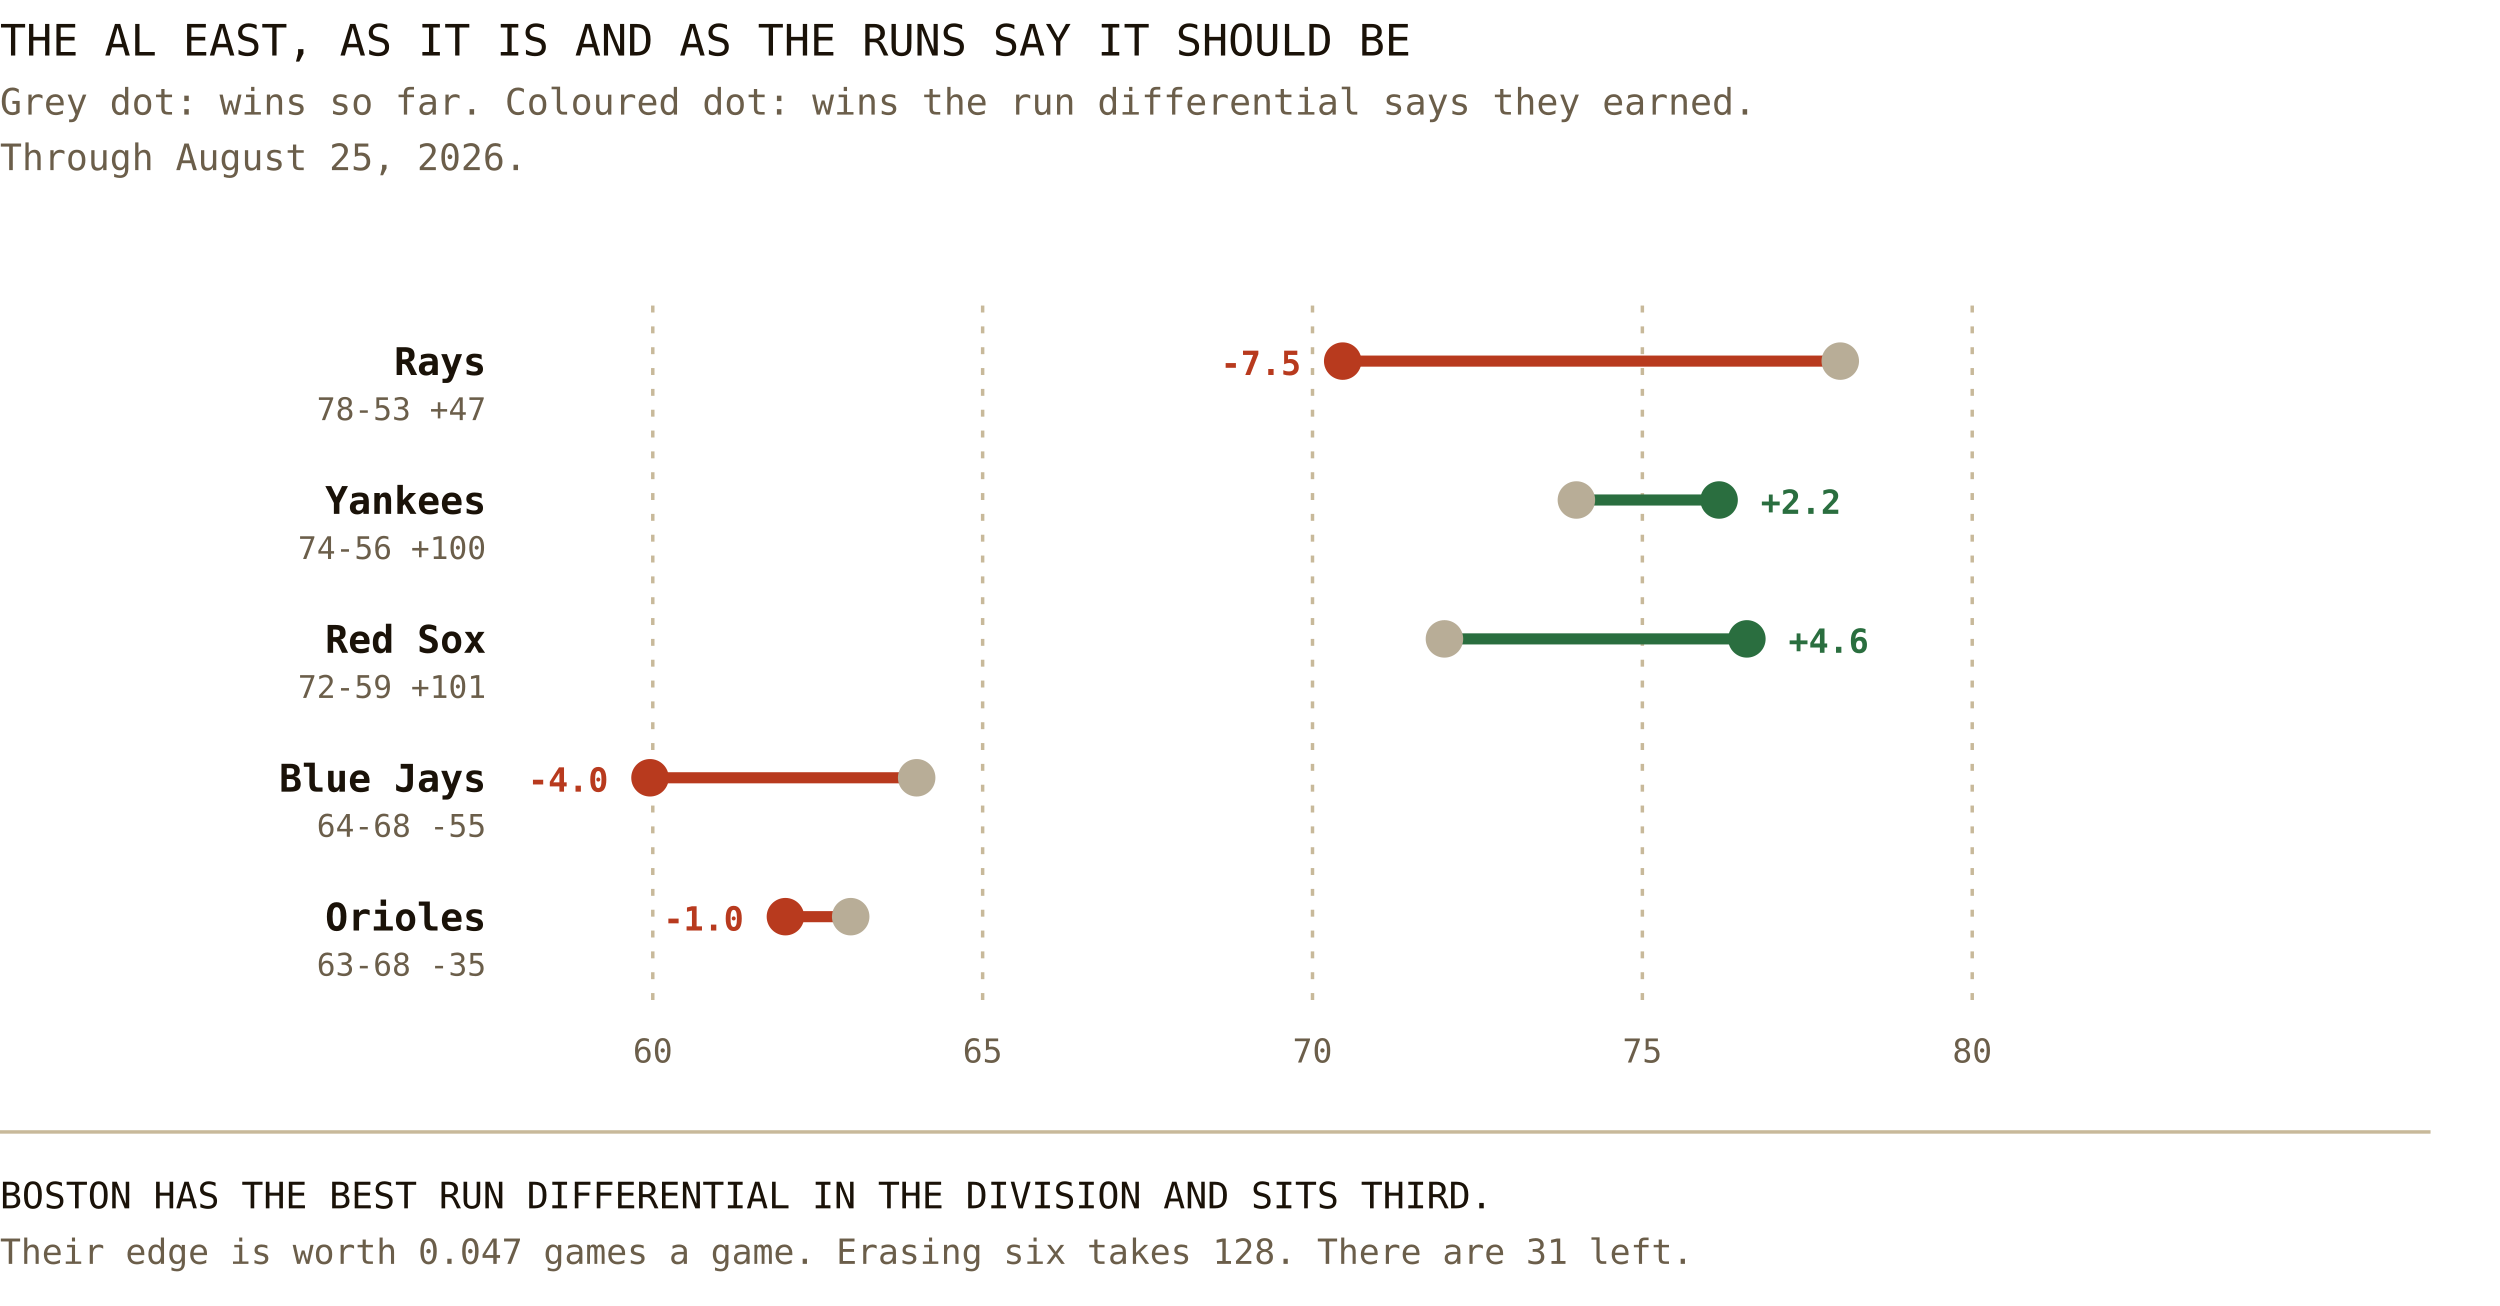
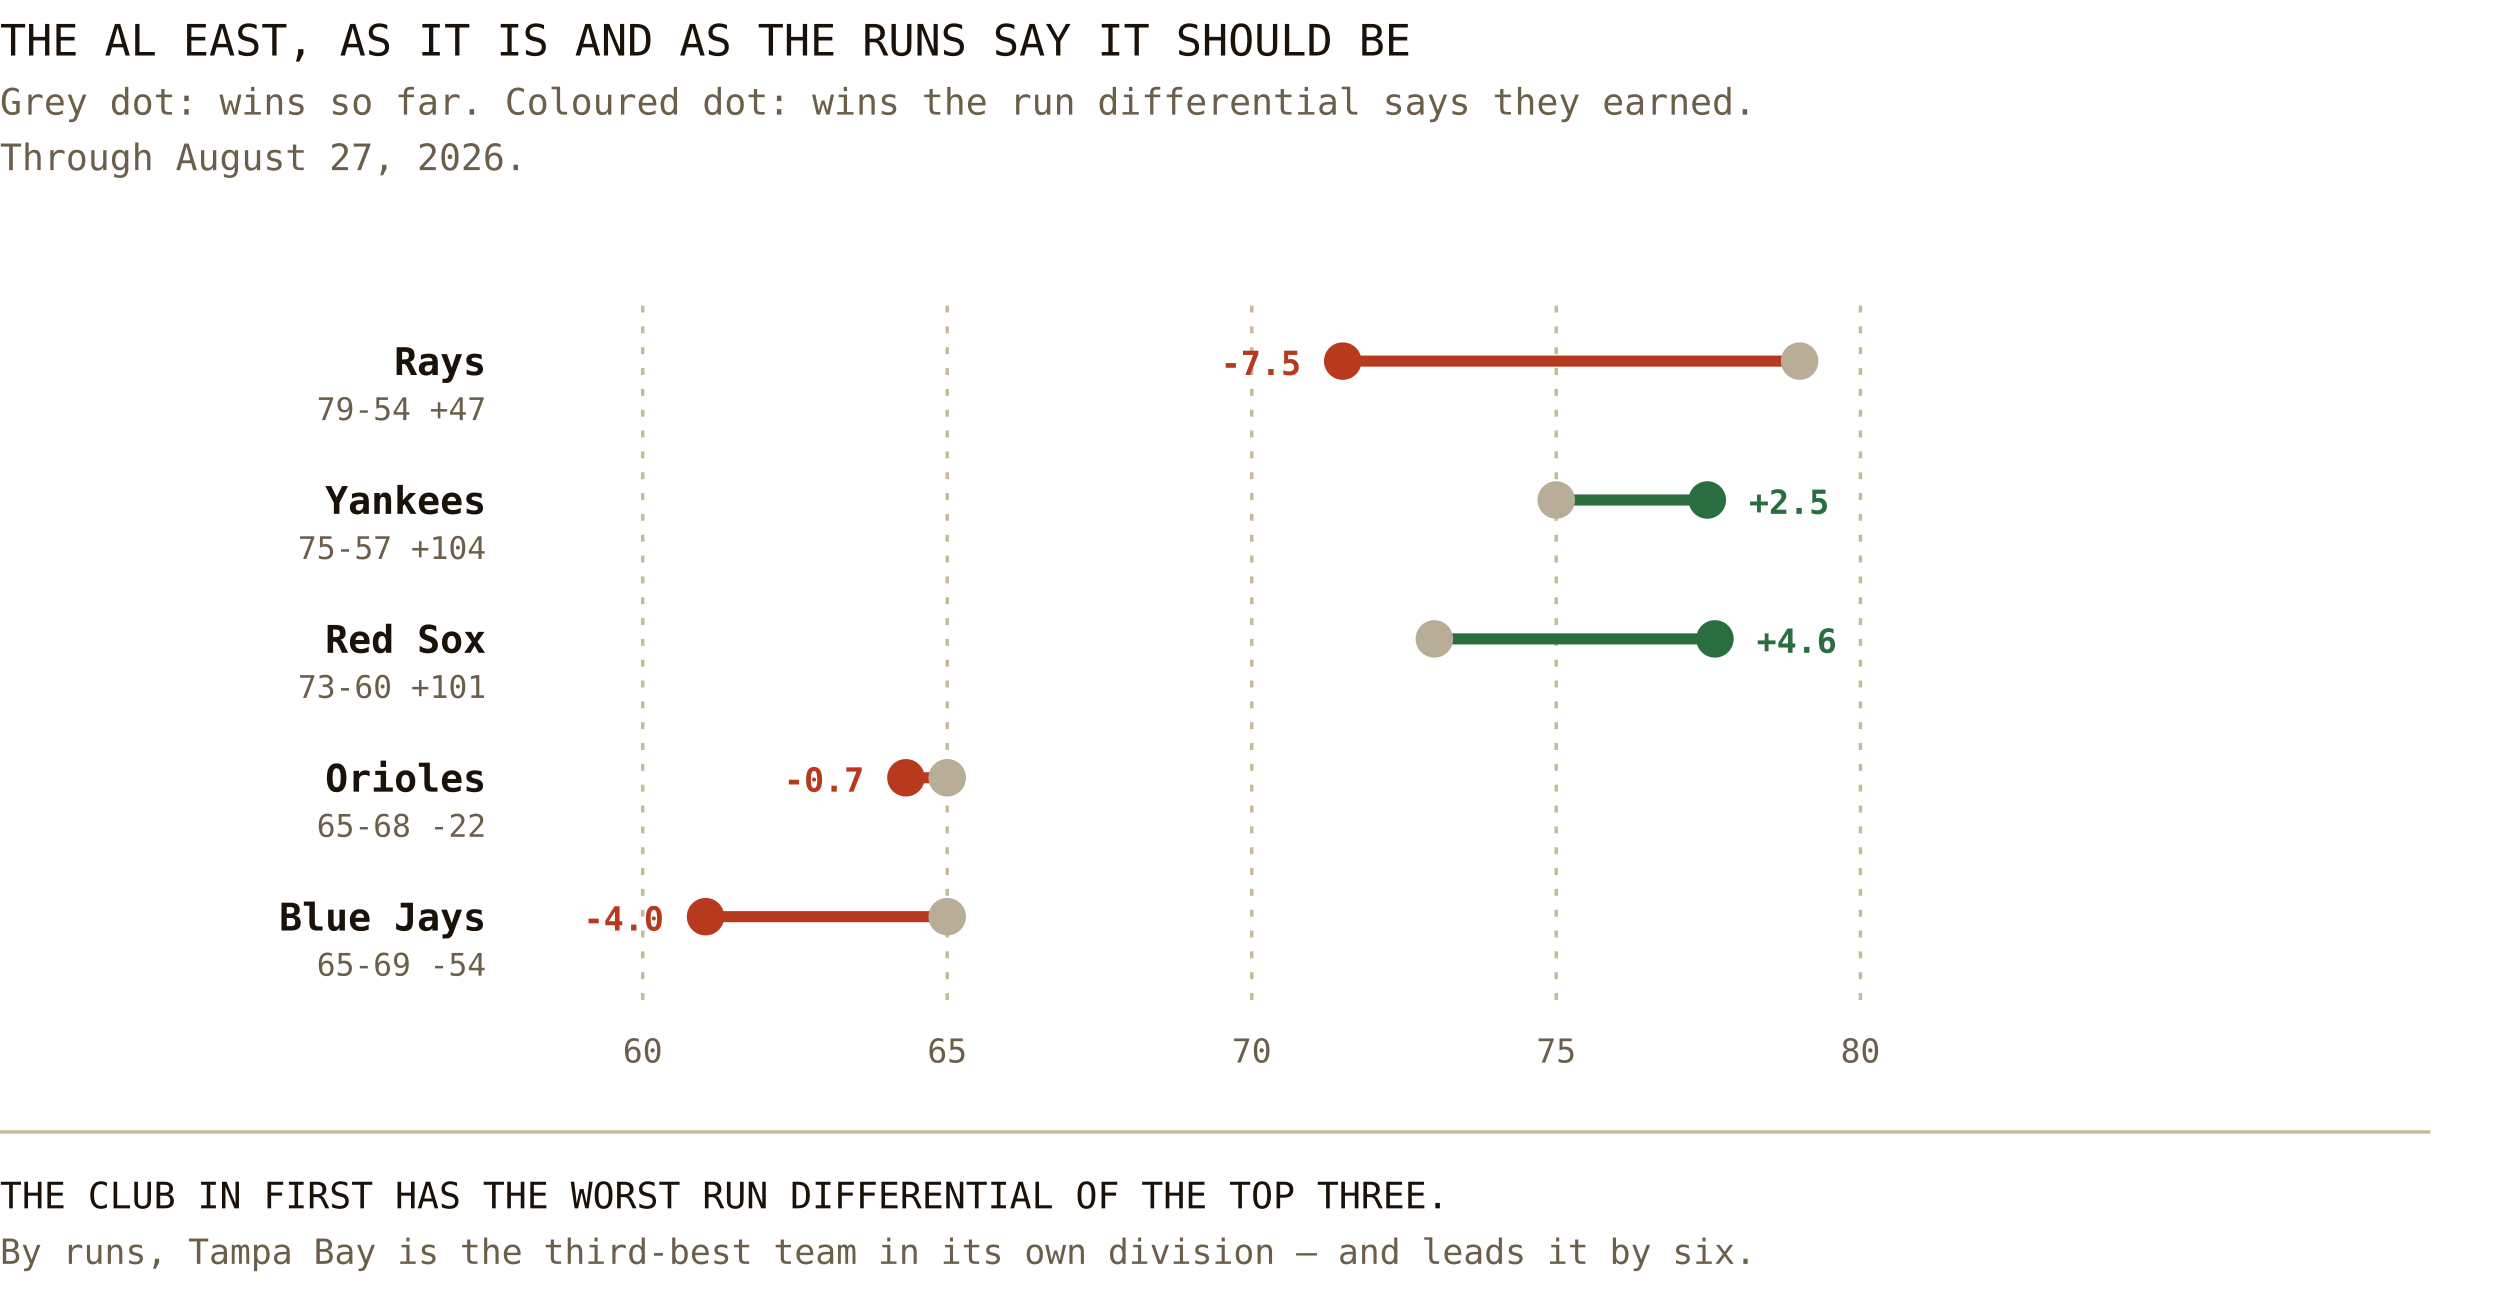
- <svg class="chart" viewBox="0 0 720 376" role="img" aria-label="Five rows, one per AL East club. Each has a grey dot for wins so far and a coloured dot for the wins its run differential says it earned, joined by a bar. Tampa Bay leads the division but its coloured dot sits well to the left, 7.5 wins below its actual total. Boston and the Yankees both have coloured dots to the right of their grey ones. Boston has the best run differential in the division and sits third.">
+ <svg class="chart" viewBox="0 0 720 376" role="img" aria-label="Five rows, one per AL East club. Each has a grey dot for wins so far and a coloured dot for the wins its run differential says it earned. Tampa Bay leads the division but its coloured dot sits 7.5 wins to the left of its grey one, and lands behind both the Yankees and Boston. Boston has the furthest-right coloured dot in the division while sitting third in the actual standings.">
  <text x="0" y="16" font-family="'Roboto Mono',monospace" font-size="12.5" fill="#1a1208">THE AL EAST, AS IT IS AND AS THE RUNS SAY IT SHOULD BE</text>
  <text x="0" y="33" font-family="'Roboto Mono',monospace" font-size="10.5" fill="#6b5e4a">Grey dot: wins so far. Coloured dot: wins the run differential says they earned.</text>
-   <text x="0" y="49" font-family="'Roboto Mono',monospace" font-size="10.5" fill="#6b5e4a">Through August 25, 2026.</text>
-   <line x1="188.0" y1="88" x2="188.0" y2="290" stroke="#c8b99a" stroke-width="1" stroke-dasharray="2 4" />
-   <text x="188.0" y="306" text-anchor="middle" font-family="'Roboto Mono',monospace" font-size="9.5" fill="#6b5e4a">60</text>
-   <line x1="283.0" y1="88" x2="283.0" y2="290" stroke="#c8b99a" stroke-width="1" stroke-dasharray="2 4" />
-   <text x="283.0" y="306" text-anchor="middle" font-family="'Roboto Mono',monospace" font-size="9.5" fill="#6b5e4a">65</text>
-   <line x1="378.0" y1="88" x2="378.0" y2="290" stroke="#c8b99a" stroke-width="1" stroke-dasharray="2 4" />
-   <text x="378.0" y="306" text-anchor="middle" font-family="'Roboto Mono',monospace" font-size="9.5" fill="#6b5e4a">70</text>
-   <line x1="473.0" y1="88" x2="473.0" y2="290" stroke="#c8b99a" stroke-width="1" stroke-dasharray="2 4" />
-   <text x="473.0" y="306" text-anchor="middle" font-family="'Roboto Mono',monospace" font-size="9.5" fill="#6b5e4a">75</text>
-   <line x1="568.0" y1="88" x2="568.0" y2="290" stroke="#c8b99a" stroke-width="1" stroke-dasharray="2 4" />
-   <text x="568.0" y="306" text-anchor="middle" font-family="'Roboto Mono',monospace" font-size="9.5" fill="#6b5e4a">80</text>
+   <text x="0" y="49" font-family="'Roboto Mono',monospace" font-size="10.5" fill="#6b5e4a">Through August 27, 2026.</text>
+   <line x1="185.1" y1="88" x2="185.1" y2="290" stroke="#c8b99a" stroke-width="1" stroke-dasharray="2 4" />
+   <text x="185.1" y="306" text-anchor="middle" font-family="'Roboto Mono',monospace" font-size="9.5" fill="#6b5e4a">60</text>
+   <line x1="272.8" y1="88" x2="272.8" y2="290" stroke="#c8b99a" stroke-width="1" stroke-dasharray="2 4" />
+   <text x="272.8" y="306" text-anchor="middle" font-family="'Roboto Mono',monospace" font-size="9.5" fill="#6b5e4a">65</text>
+   <line x1="360.5" y1="88" x2="360.5" y2="290" stroke="#c8b99a" stroke-width="1" stroke-dasharray="2 4" />
+   <text x="360.5" y="306" text-anchor="middle" font-family="'Roboto Mono',monospace" font-size="9.5" fill="#6b5e4a">70</text>
+   <line x1="448.2" y1="88" x2="448.2" y2="290" stroke="#c8b99a" stroke-width="1" stroke-dasharray="2 4" />
+   <text x="448.2" y="306" text-anchor="middle" font-family="'Roboto Mono',monospace" font-size="9.5" fill="#6b5e4a">75</text>
+   <line x1="535.8" y1="88" x2="535.8" y2="290" stroke="#c8b99a" stroke-width="1" stroke-dasharray="2 4" />
+   <text x="535.8" y="306" text-anchor="middle" font-family="'Roboto Mono',monospace" font-size="9.5" fill="#6b5e4a">80</text>
  <text x="140" y="108" text-anchor="end" font-family="'Roboto Mono',monospace" font-size="11" font-weight="700" fill="#1a1208">Rays</text>
-   <text x="140" y="121" text-anchor="end" font-family="'Roboto Mono',monospace" font-size="9" fill="#6b5e4a">78-53  +47</text>
-   <line x1="530.0" y1="104.0" x2="386.7" y2="104.0" stroke="#b83a1e" stroke-width="3.2" />
-   <circle cx="530.0" cy="104.0" r="5.4" fill="#b8ad97" />
+   <text x="140" y="121" text-anchor="end" font-family="'Roboto Mono',monospace" font-size="9" fill="#6b5e4a">79-54  +47</text>
+   <line x1="518.3" y1="104.0" x2="386.7" y2="104.0" stroke="#b83a1e" stroke-width="3.2" />
+   <circle cx="518.3" cy="104.0" r="5.4" fill="#b8ad97" />
  <circle cx="386.7" cy="104.0" r="5.4" fill="#b83a1e" />
  <text x="374.7" y="108" text-anchor="end" font-family="'Roboto Mono',monospace" font-size="9.6" font-weight="700" fill="#b83a1e">-7.5</text>
  <text x="140" y="148" text-anchor="end" font-family="'Roboto Mono',monospace" font-size="11" font-weight="700" fill="#1a1208">Yankees</text>
-   <text x="140" y="161" text-anchor="end" font-family="'Roboto Mono',monospace" font-size="9" fill="#6b5e4a">74-56  +100</text>
-   <line x1="454.0" y1="144.0" x2="495.1" y2="144.0" stroke="#2a6e3f" stroke-width="3.2" />
-   <circle cx="454.0" cy="144.0" r="5.4" fill="#b8ad97" />
-   <circle cx="495.1" cy="144.0" r="5.4" fill="#2a6e3f" />
-   <text x="507.1" y="148" text-anchor="start" font-family="'Roboto Mono',monospace" font-size="9.6" font-weight="700" fill="#2a6e3f">+2.2</text>
+   <text x="140" y="161" text-anchor="end" font-family="'Roboto Mono',monospace" font-size="9" fill="#6b5e4a">75-57  +104</text>
+   <line x1="448.2" y1="144.0" x2="491.7" y2="144.0" stroke="#2a6e3f" stroke-width="3.2" />
+   <circle cx="448.2" cy="144.0" r="5.4" fill="#b8ad97" />
+   <circle cx="491.7" cy="144.0" r="5.4" fill="#2a6e3f" />
+   <text x="503.7" y="148" text-anchor="start" font-family="'Roboto Mono',monospace" font-size="9.6" font-weight="700" fill="#2a6e3f">+2.5</text>
  <text x="140" y="188" text-anchor="end" font-family="'Roboto Mono',monospace" font-size="11" font-weight="700" fill="#1a1208">Red Sox</text>
-   <text x="140" y="201" text-anchor="end" font-family="'Roboto Mono',monospace" font-size="9" fill="#6b5e4a">72-59  +101</text>
-   <line x1="416.0" y1="184.0" x2="503.1" y2="184.0" stroke="#2a6e3f" stroke-width="3.2" />
-   <circle cx="416.0" cy="184.0" r="5.4" fill="#b8ad97" />
-   <circle cx="503.1" cy="184.0" r="5.4" fill="#2a6e3f" />
-   <text x="515.1" y="188" text-anchor="start" font-family="'Roboto Mono',monospace" font-size="9.6" font-weight="700" fill="#2a6e3f">+4.6</text>
-   <text x="140" y="228" text-anchor="end" font-family="'Roboto Mono',monospace" font-size="11" font-weight="700" fill="#1a1208">Blue Jays</text>
-   <text x="140" y="241" text-anchor="end" font-family="'Roboto Mono',monospace" font-size="9" fill="#6b5e4a">64-68  -55</text>
-   <line x1="264.0" y1="224.0" x2="187.2" y2="224.0" stroke="#b83a1e" stroke-width="3.2" />
-   <circle cx="264.0" cy="224.0" r="5.4" fill="#b8ad97" />
-   <circle cx="187.2" cy="224.0" r="5.4" fill="#b83a1e" />
-   <text x="175.2" y="228" text-anchor="end" font-family="'Roboto Mono',monospace" font-size="9.6" font-weight="700" fill="#b83a1e">-4.0</text>
-   <text x="140" y="268" text-anchor="end" font-family="'Roboto Mono',monospace" font-size="11" font-weight="700" fill="#1a1208">Orioles</text>
-   <text x="140" y="281" text-anchor="end" font-family="'Roboto Mono',monospace" font-size="9" fill="#6b5e4a">63-68  -35</text>
-   <line x1="245.0" y1="264.0" x2="226.2" y2="264.0" stroke="#b83a1e" stroke-width="3.2" />
-   <circle cx="245.0" cy="264.0" r="5.4" fill="#b8ad97" />
-   <circle cx="226.2" cy="264.0" r="5.4" fill="#b83a1e" />
-   <text x="214.2" y="268" text-anchor="end" font-family="'Roboto Mono',monospace" font-size="9.6" font-weight="700" fill="#b83a1e">-1.0</text>
+   <text x="140" y="201" text-anchor="end" font-family="'Roboto Mono',monospace" font-size="9" fill="#6b5e4a">73-60  +101</text>
+   <line x1="413.1" y1="184.0" x2="493.9" y2="184.0" stroke="#2a6e3f" stroke-width="3.2" />
+   <circle cx="413.1" cy="184.0" r="5.4" fill="#b8ad97" />
+   <circle cx="493.9" cy="184.0" r="5.4" fill="#2a6e3f" />
+   <text x="505.9" y="188" text-anchor="start" font-family="'Roboto Mono',monospace" font-size="9.6" font-weight="700" fill="#2a6e3f">+4.6</text>
+   <text x="140" y="228" text-anchor="end" font-family="'Roboto Mono',monospace" font-size="11" font-weight="700" fill="#1a1208">Orioles</text>
+   <text x="140" y="241" text-anchor="end" font-family="'Roboto Mono',monospace" font-size="9" fill="#6b5e4a">65-68  -22</text>
+   <line x1="272.8" y1="224.0" x2="260.9" y2="224.0" stroke="#b83a1e" stroke-width="3.2" />
+   <circle cx="272.8" cy="224.0" r="5.4" fill="#b8ad97" />
+   <circle cx="260.9" cy="224.0" r="5.4" fill="#b83a1e" />
+   <text x="248.9" y="228" text-anchor="end" font-family="'Roboto Mono',monospace" font-size="9.6" font-weight="700" fill="#b83a1e">-0.7</text>
+   <text x="140" y="268" text-anchor="end" font-family="'Roboto Mono',monospace" font-size="11" font-weight="700" fill="#1a1208">Blue Jays</text>
+   <text x="140" y="281" text-anchor="end" font-family="'Roboto Mono',monospace" font-size="9" fill="#6b5e4a">65-69  -54</text>
+   <line x1="272.8" y1="264.0" x2="203.2" y2="264.0" stroke="#b83a1e" stroke-width="3.2" />
+   <circle cx="272.8" cy="264.0" r="5.4" fill="#b8ad97" />
+   <circle cx="203.2" cy="264.0" r="5.4" fill="#b83a1e" />
+   <text x="191.2" y="268" text-anchor="end" font-family="'Roboto Mono',monospace" font-size="9.6" font-weight="700" fill="#b83a1e">-4.0</text>
  <line x1="0" y1="326" x2="700" y2="326" stroke="#c8b99a" stroke-width="1" />
-   <text x="0" y="348" font-family="'Roboto Mono',monospace" font-size="10.5" fill="#1a1208">BOSTON HAS THE BEST RUN DIFFERENTIAL IN THE DIVISION AND SITS THIRD.</text>
-   <text x="0" y="364" font-family="'Roboto Mono',monospace" font-size="10" fill="#6b5e4a">Their edge is worth 0.047 games a game. Erasing six takes 128. There are 31 left.</text>
+   <text x="0" y="348" font-family="'Roboto Mono',monospace" font-size="10.5" fill="#1a1208">THE CLUB IN FIRST HAS THE WORST RUN DIFFERENTIAL OF THE TOP THREE.</text>
+   <text x="0" y="364" font-family="'Roboto Mono',monospace" font-size="10" fill="#6b5e4a">By runs, Tampa Bay is the third-best team in its own division — and leads it by six.</text>
</svg>
